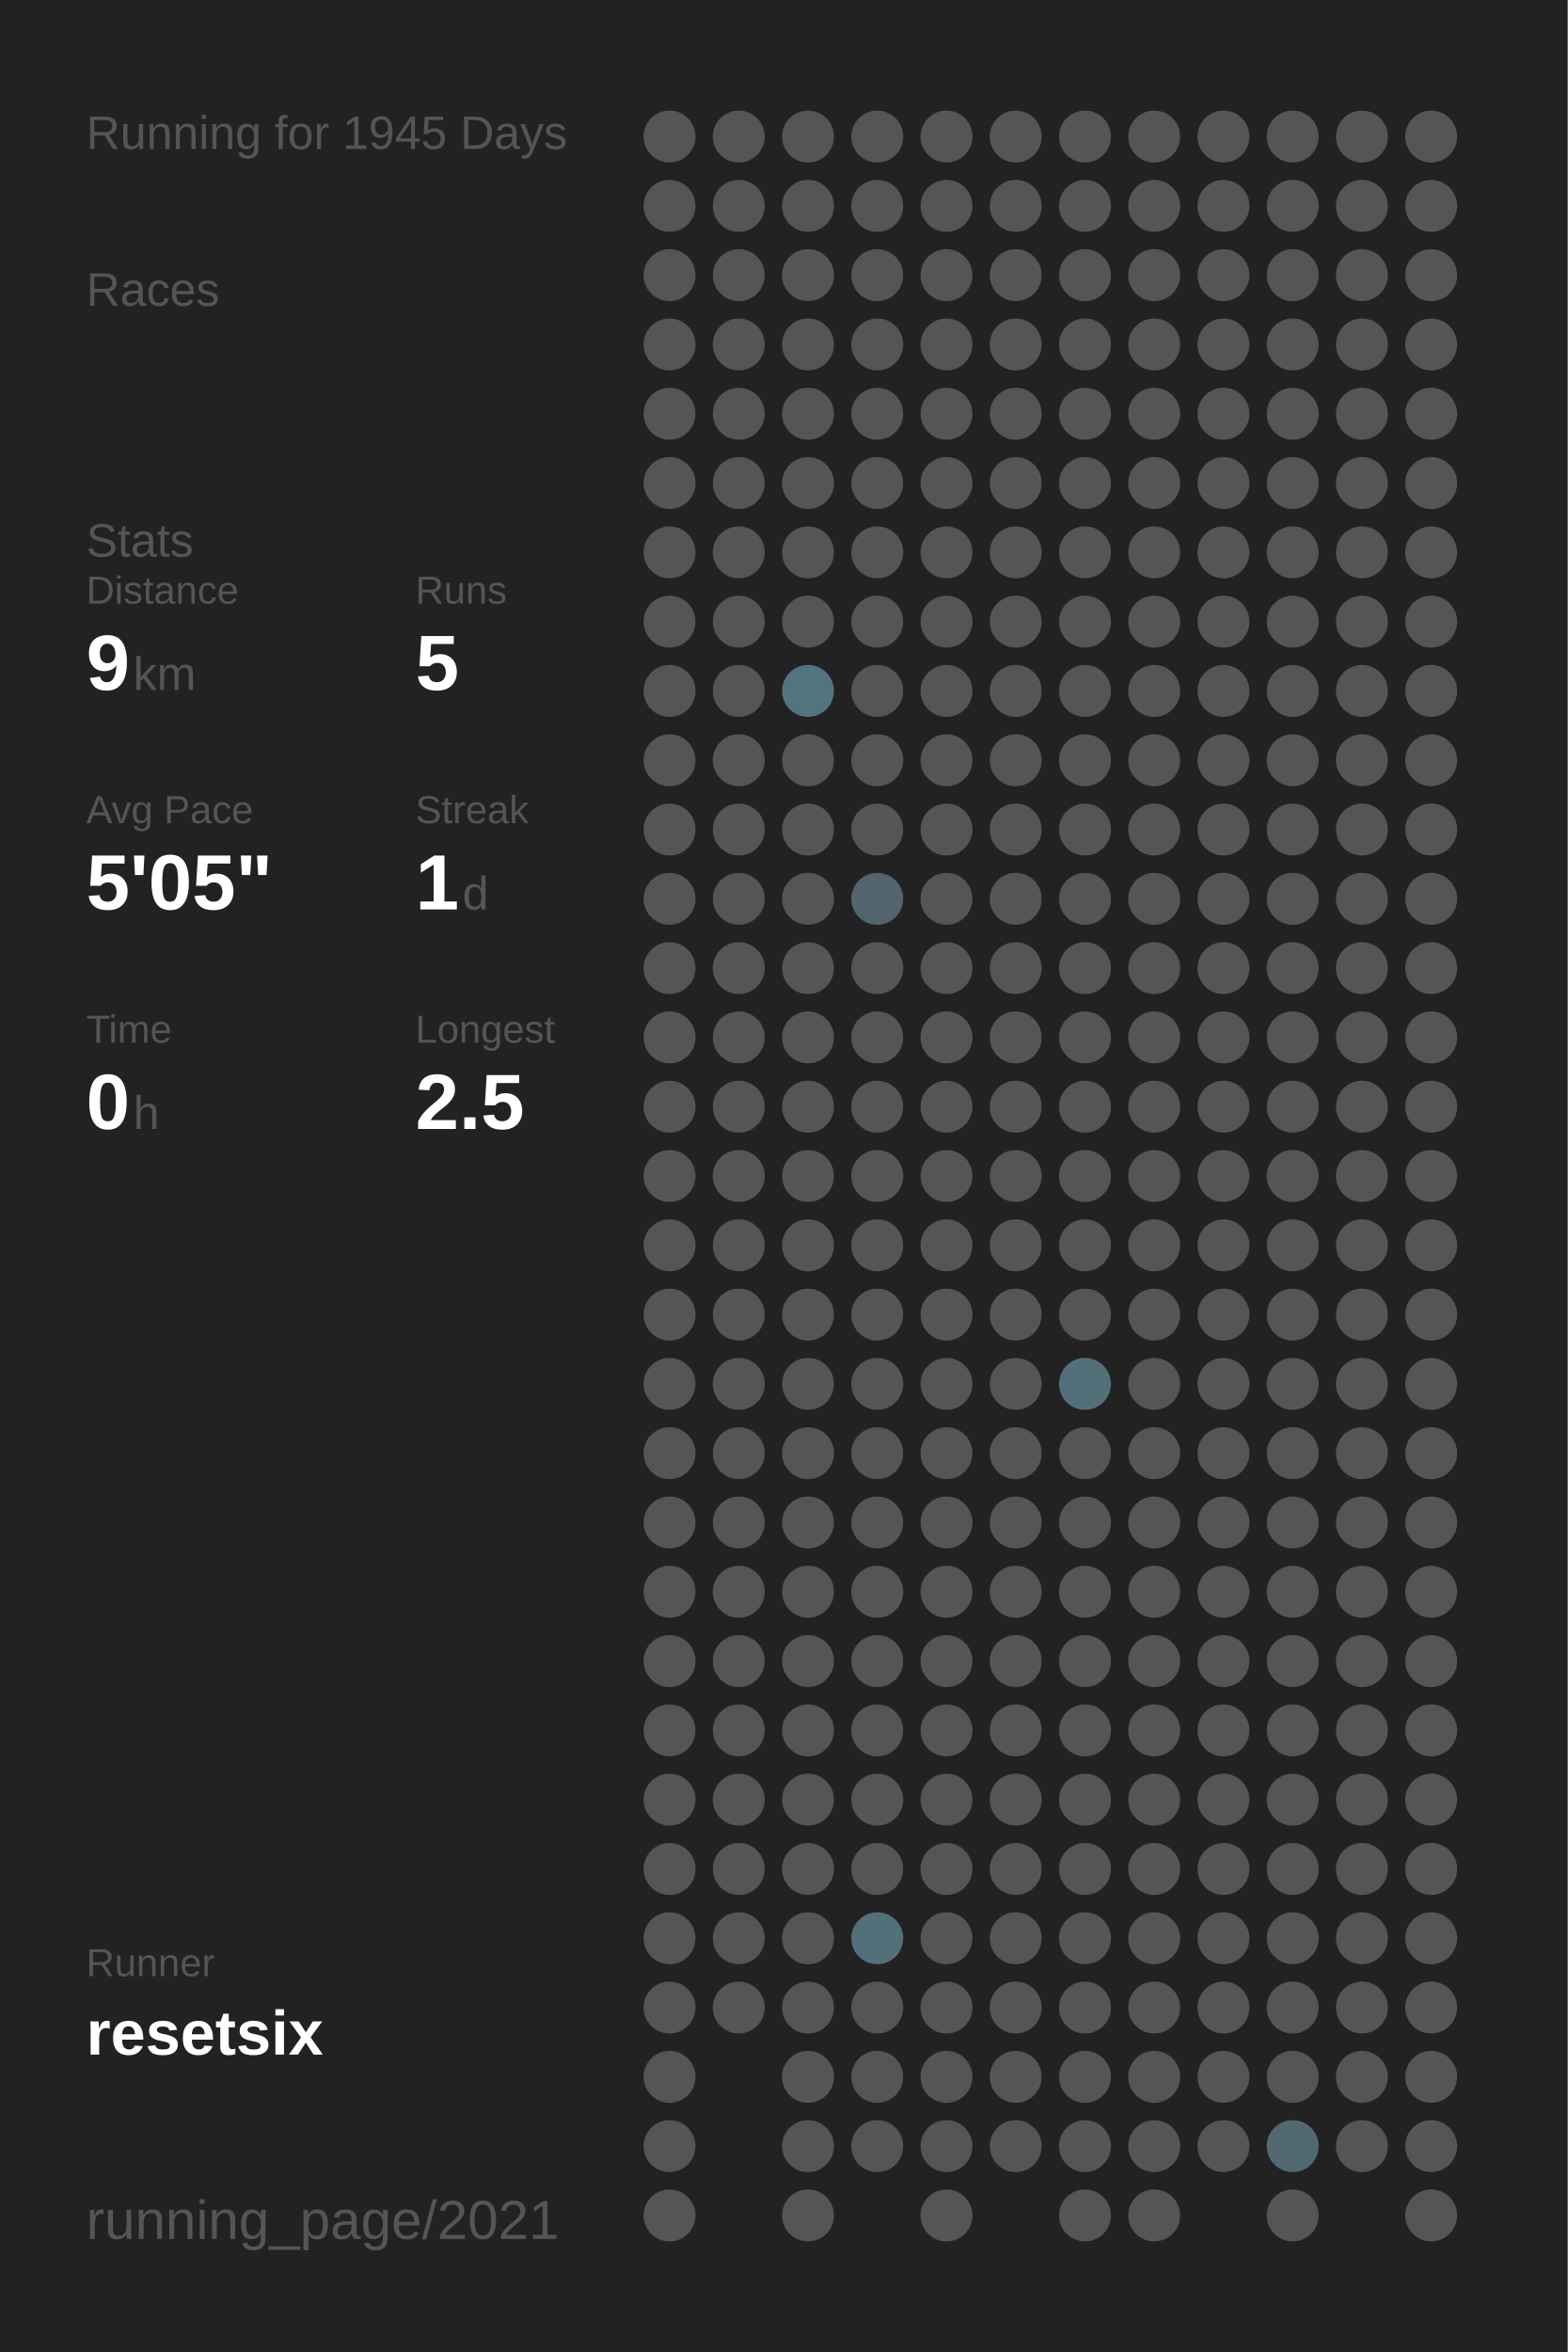
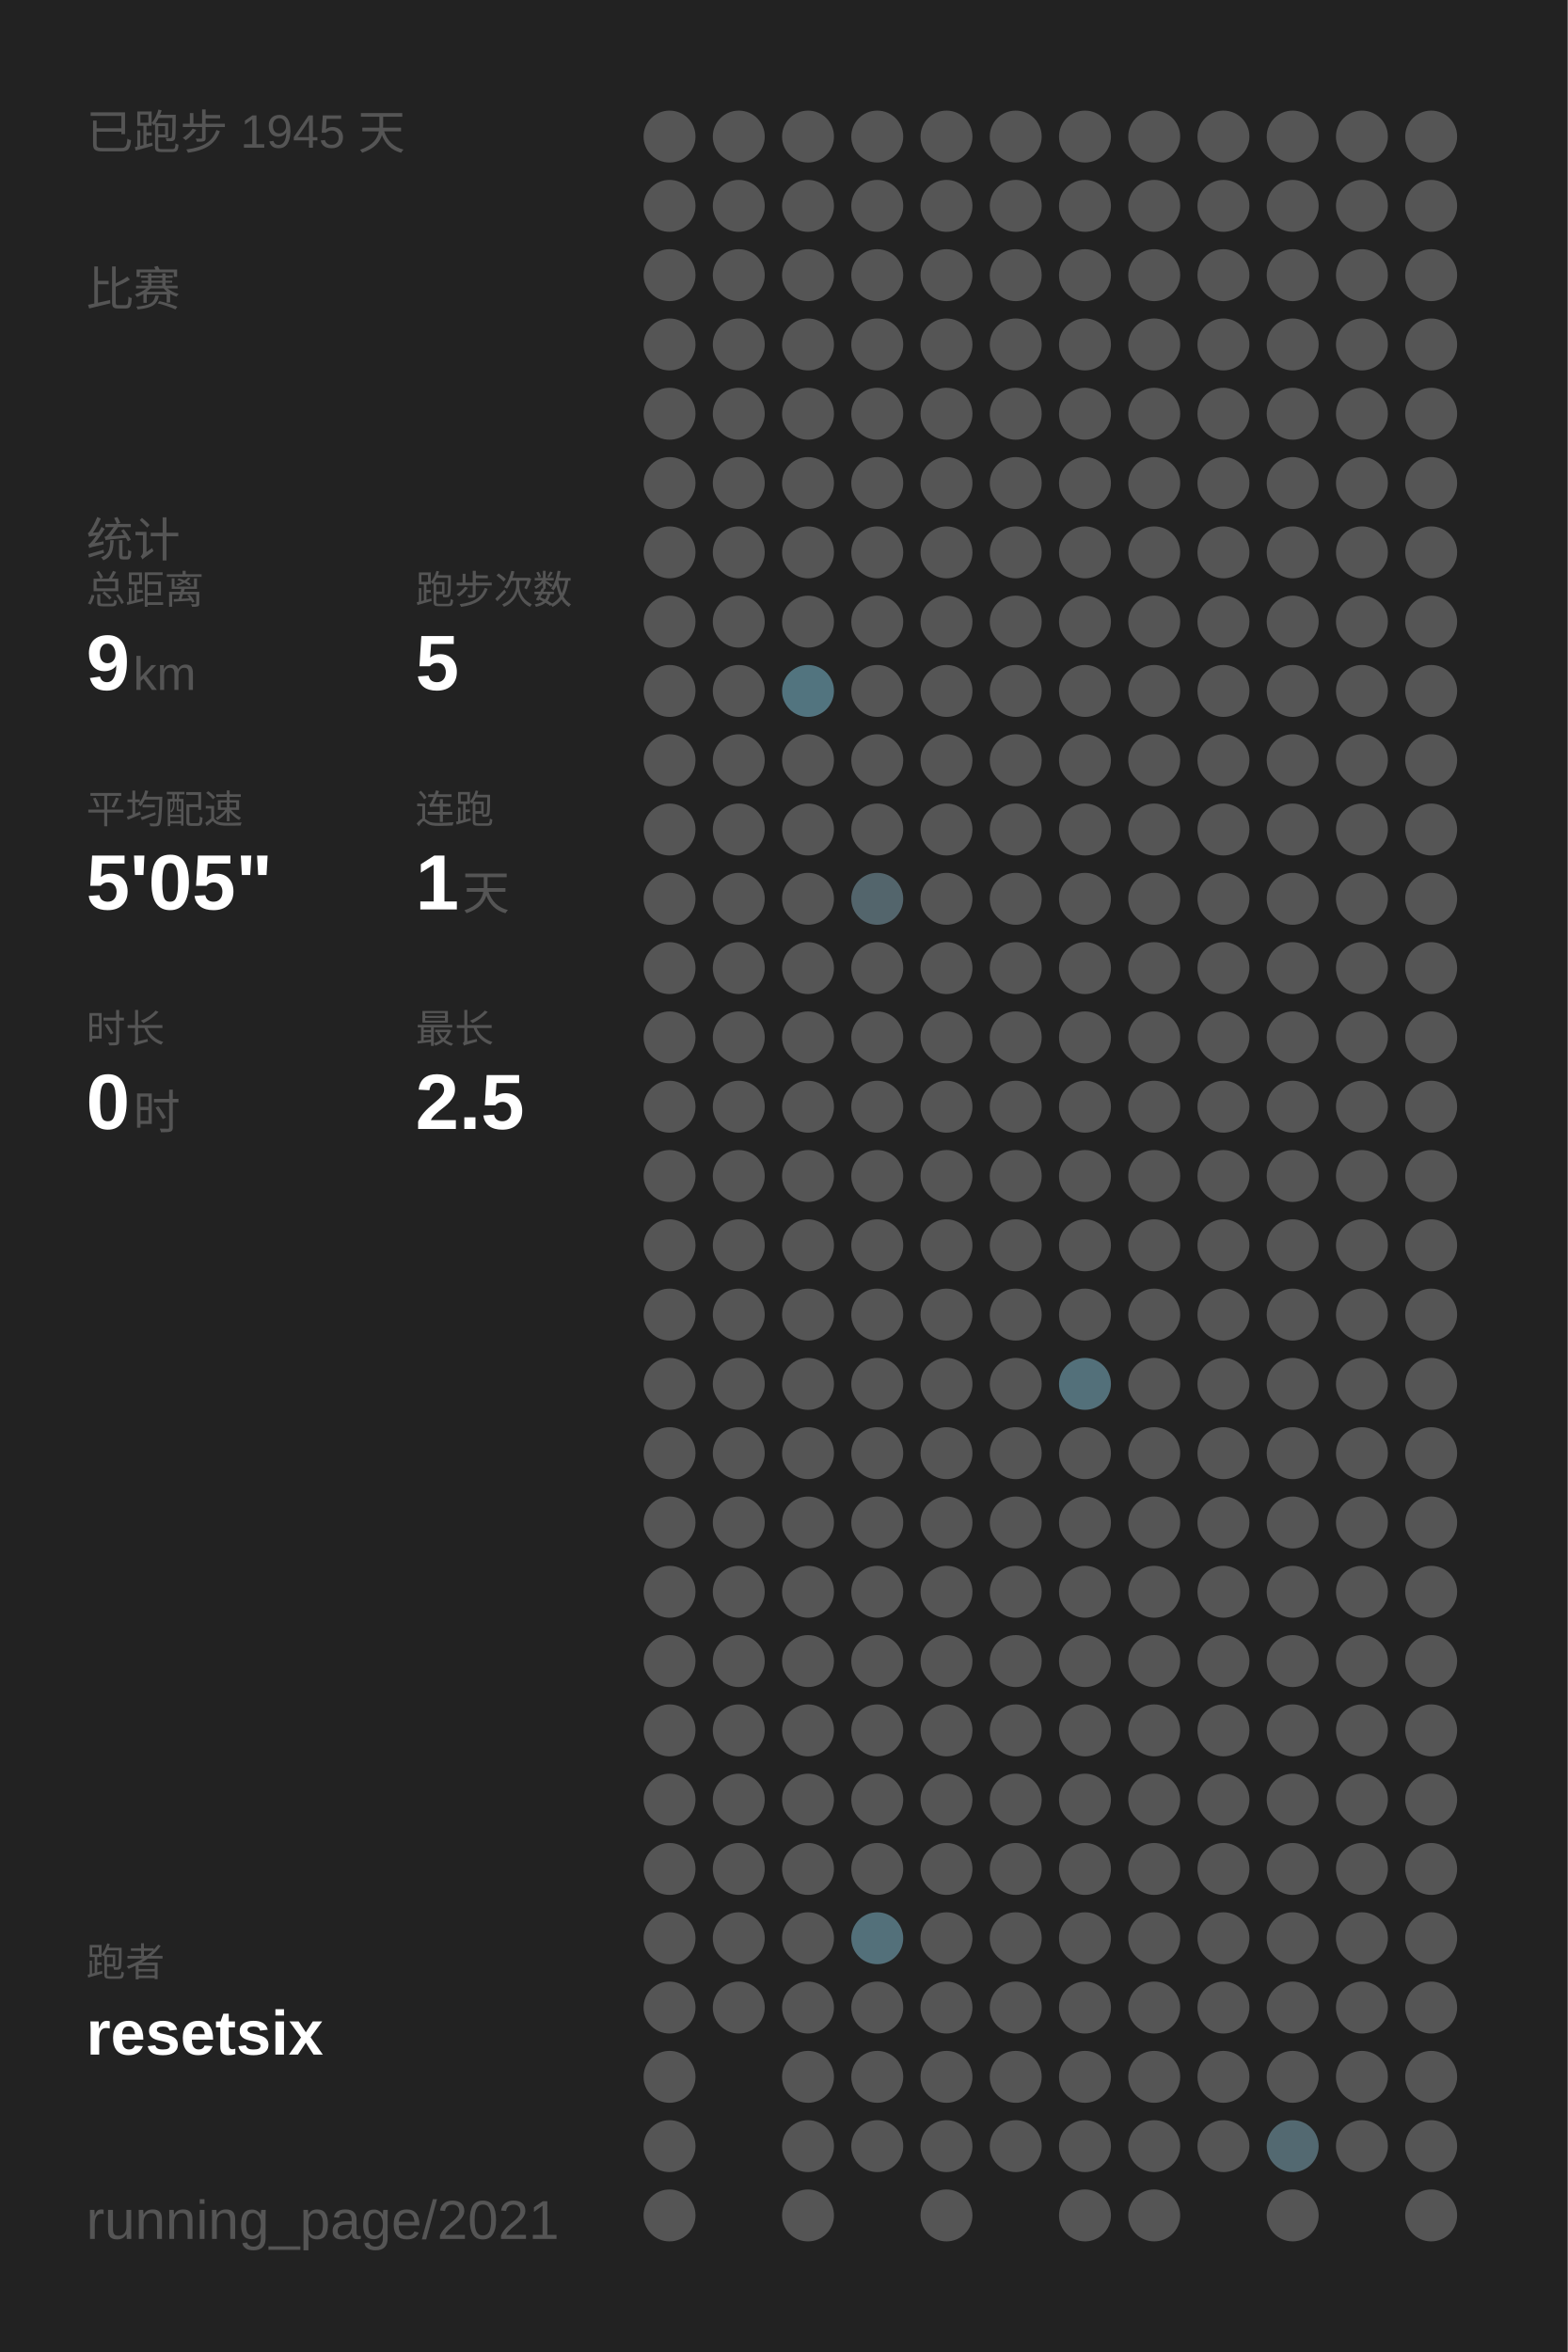
<svg xmlns="http://www.w3.org/2000/svg" baseProfile="full" height="300mm" version="1.1" viewBox="0,0,200,300" width="200mm">
  <defs />
  <rect fill="#222222" height="300" width="200" x="0" y="0" />
-   <text fill="#555555" style="font-size:6px; font-family:Arial;" x="11" y="19">Running for 1945 Days</text>
-   <text fill="#555555" style="font-size:6px; font-family:Arial;" x="11" y="39">Races</text>
-   <text fill="#555555" style="font-size:6px; font-family:Arial;" x="11" y="71">Stats</text>
-   <text fill="#555555" style="font-size:5px; font-family:Arial;" x="11" y="77">Distance</text>
+   <text fill="#555555" style="font-size:6px; font-family:Arial;" x="11" y="19">已跑步 1945 天</text>
+   <text fill="#555555" style="font-size:6px; font-family:Arial;" x="11" y="39">比赛</text>
+   <text fill="#555555" style="font-size:6px; font-family:Arial;" x="11" y="71">统计</text>
+   <text fill="#555555" style="font-size:5px; font-family:Arial;" x="11" y="77">总距离</text>
  <text fill="#FFFFFF" style="font-size:10px; font-family:Arial; font-weight:bold;" x="11" y="88">9</text>
  <text fill="#555555" style="font-size:6px; font-family:Arial;" x="17" y="88">km</text>
-   <text fill="#555555" style="font-size:5px; font-family:Arial;" x="53" y="77">Runs</text>
+   <text fill="#555555" style="font-size:5px; font-family:Arial;" x="53" y="77">跑步次数</text>
  <text fill="#FFFFFF" style="font-size:10px; font-family:Arial; font-weight:bold;" x="53" y="88">5</text>
-   <text fill="#555555" style="font-size:5px; font-family:Arial;" x="11" y="105">Avg Pace</text>
+   <text fill="#555555" style="font-size:5px; font-family:Arial;" x="11" y="105">平均配速</text>
  <text fill="#FFFFFF" style="font-size:10px; font-family:Arial; font-weight:bold;" x="11" y="116">5'05"</text>
-   <text fill="#555555" style="font-size:5px; font-family:Arial;" x="53" y="105">Streak</text>
+   <text fill="#555555" style="font-size:5px; font-family:Arial;" x="53" y="105">连跑</text>
  <text fill="#FFFFFF" style="font-size:10px; font-family:Arial; font-weight:bold;" x="53" y="116">1</text>
-   <text fill="#555555" style="font-size:6px; font-family:Arial;" x="59" y="116">d</text>
-   <text fill="#555555" style="font-size:5px; font-family:Arial;" x="11" y="133">Time</text>
+   <text fill="#555555" style="font-size:6px; font-family:Arial;" x="59" y="116">天</text>
+   <text fill="#555555" style="font-size:5px; font-family:Arial;" x="11" y="133">时长</text>
  <text fill="#FFFFFF" style="font-size:10px; font-family:Arial; font-weight:bold;" x="11" y="144">0</text>
-   <text fill="#555555" style="font-size:6px; font-family:Arial;" x="17" y="144">h</text>
-   <text fill="#555555" style="font-size:5px; font-family:Arial;" x="53" y="133">Longest</text>
+   <text fill="#555555" style="font-size:6px; font-family:Arial;" x="17" y="144">时</text>
+   <text fill="#555555" style="font-size:5px; font-family:Arial;" x="53" y="133">最长</text>
  <text fill="#FFFFFF" style="font-size:10px; font-family:Arial; font-weight:bold;" x="53" y="144">2.5</text>
-   <text fill="#555555" style="font-size:5px; font-family:Arial;" x="11" y="252.065">Runner</text>
+   <text fill="#555555" style="font-size:5px; font-family:Arial;" x="11" y="252.065">跑者</text>
  <text fill="#FFFFFF" style="font-size:8px; font-family:Arial; font-weight:bold;" x="11" y="262.065">resetsix</text>
  <text fill="#555555" style="font-size:7px; font-family:Arial;" x="11" y="285.581">running_page/2021</text>
  <circle cx="85.417" cy="17.419" fill="#555555" r="3.312" />
  <circle cx="85.417" cy="26.258" fill="#555555" r="3.312" />
  <circle cx="85.417" cy="35.097" fill="#555555" r="3.312" />
  <circle cx="85.417" cy="43.935" fill="#555555" r="3.312" />
  <circle cx="85.417" cy="52.774" fill="#555555" r="3.312" />
  <circle cx="85.417" cy="61.613" fill="#555555" r="3.312" />
  <circle cx="85.417" cy="70.452" fill="#555555" r="3.312" />
  <circle cx="85.417" cy="79.29" fill="#555555" r="3.312" />
  <circle cx="85.417" cy="88.129" fill="#555555" r="3.312" />
  <circle cx="85.417" cy="96.968" fill="#555555" r="3.312" />
  <circle cx="85.417" cy="105.806" fill="#555555" r="3.312" />
  <circle cx="85.417" cy="114.645" fill="#555555" r="3.312" />
  <circle cx="85.417" cy="123.484" fill="#555555" r="3.312" />
  <circle cx="85.417" cy="132.323" fill="#555555" r="3.312" />
  <circle cx="85.417" cy="141.161" fill="#555555" r="3.312" />
  <circle cx="85.417" cy="150" fill="#555555" r="3.312" />
  <circle cx="85.417" cy="158.839" fill="#555555" r="3.312" />
  <circle cx="85.417" cy="167.677" fill="#555555" r="3.312" />
  <circle cx="85.417" cy="176.516" fill="#555555" r="3.312" />
  <circle cx="85.417" cy="185.355" fill="#555555" r="3.312" />
  <circle cx="85.417" cy="194.194" fill="#555555" r="3.312" />
  <circle cx="85.417" cy="203.032" fill="#555555" r="3.312" />
  <circle cx="85.417" cy="211.871" fill="#555555" r="3.312" />
  <circle cx="85.417" cy="220.71" fill="#555555" r="3.312" />
  <circle cx="85.417" cy="229.548" fill="#555555" r="3.312" />
  <circle cx="85.417" cy="238.387" fill="#555555" r="3.312" />
  <circle cx="85.417" cy="247.226" fill="#555555" r="3.312" />
  <circle cx="85.417" cy="256.065" fill="#555555" r="3.312" />
  <circle cx="85.417" cy="264.903" fill="#555555" r="3.312" />
  <circle cx="85.417" cy="273.742" fill="#555555" r="3.312" />
  <circle cx="85.417" cy="282.581" fill="#555555" r="3.312" />
  <circle cx="94.25" cy="17.419" fill="#555555" r="3.312" />
  <circle cx="94.25" cy="26.258" fill="#555555" r="3.312" />
  <circle cx="94.25" cy="35.097" fill="#555555" r="3.312" />
  <circle cx="94.25" cy="43.935" fill="#555555" r="3.312" />
  <circle cx="94.25" cy="52.774" fill="#555555" r="3.312" />
  <circle cx="94.25" cy="61.613" fill="#555555" r="3.312" />
  <circle cx="94.25" cy="70.452" fill="#555555" r="3.312" />
  <circle cx="94.25" cy="79.29" fill="#555555" r="3.312" />
  <circle cx="94.25" cy="88.129" fill="#555555" r="3.312" />
  <circle cx="94.25" cy="96.968" fill="#555555" r="3.312" />
  <circle cx="94.25" cy="105.806" fill="#555555" r="3.312" />
  <circle cx="94.25" cy="114.645" fill="#555555" r="3.312" />
  <circle cx="94.25" cy="123.484" fill="#555555" r="3.312" />
  <circle cx="94.25" cy="132.323" fill="#555555" r="3.312" />
  <circle cx="94.25" cy="141.161" fill="#555555" r="3.312" />
  <circle cx="94.25" cy="150" fill="#555555" r="3.312" />
  <circle cx="94.25" cy="158.839" fill="#555555" r="3.312" />
  <circle cx="94.25" cy="167.677" fill="#555555" r="3.312" />
  <circle cx="94.25" cy="176.516" fill="#555555" r="3.312" />
  <circle cx="94.25" cy="185.355" fill="#555555" r="3.312" />
  <circle cx="94.25" cy="194.194" fill="#555555" r="3.312" />
  <circle cx="94.25" cy="203.032" fill="#555555" r="3.312" />
  <circle cx="94.25" cy="211.871" fill="#555555" r="3.312" />
  <circle cx="94.25" cy="220.71" fill="#555555" r="3.312" />
  <circle cx="94.25" cy="229.548" fill="#555555" r="3.312" />
  <circle cx="94.25" cy="238.387" fill="#555555" r="3.312" />
  <circle cx="94.25" cy="247.226" fill="#555555" r="3.312" />
  <circle cx="94.25" cy="256.065" fill="#555555" r="3.312" />
  <circle cx="103.083" cy="17.419" fill="#555555" r="3.312" />
  <circle cx="103.083" cy="26.258" fill="#555555" r="3.312" />
  <circle cx="103.083" cy="35.097" fill="#555555" r="3.312" />
  <circle cx="103.083" cy="43.935" fill="#555555" r="3.312" />
  <circle cx="103.083" cy="52.774" fill="#555555" r="3.312" />
  <circle cx="103.083" cy="61.613" fill="#555555" r="3.312" />
  <circle cx="103.083" cy="70.452" fill="#555555" r="3.312" />
  <circle cx="103.083" cy="79.29" fill="#555555" r="3.312" />
  <circle cx="103.083" cy="88.129" fill="#52747f" r="3.312" />
  <circle cx="103.083" cy="96.968" fill="#555555" r="3.312" />
  <circle cx="103.083" cy="105.806" fill="#555555" r="3.312" />
  <circle cx="103.083" cy="114.645" fill="#555555" r="3.312" />
  <circle cx="103.083" cy="123.484" fill="#555555" r="3.312" />
  <circle cx="103.083" cy="132.323" fill="#555555" r="3.312" />
  <circle cx="103.083" cy="141.161" fill="#555555" r="3.312" />
  <circle cx="103.083" cy="150" fill="#555555" r="3.312" />
  <circle cx="103.083" cy="158.839" fill="#555555" r="3.312" />
  <circle cx="103.083" cy="167.677" fill="#555555" r="3.312" />
  <circle cx="103.083" cy="176.516" fill="#555555" r="3.312" />
  <circle cx="103.083" cy="185.355" fill="#555555" r="3.312" />
  <circle cx="103.083" cy="194.194" fill="#555555" r="3.312" />
  <circle cx="103.083" cy="203.032" fill="#555555" r="3.312" />
  <circle cx="103.083" cy="211.871" fill="#555555" r="3.312" />
  <circle cx="103.083" cy="220.71" fill="#555555" r="3.312" />
  <circle cx="103.083" cy="229.548" fill="#555555" r="3.312" />
  <circle cx="103.083" cy="238.387" fill="#555555" r="3.312" />
  <circle cx="103.083" cy="247.226" fill="#555555" r="3.312" />
  <circle cx="103.083" cy="256.065" fill="#555555" r="3.312" />
  <circle cx="103.083" cy="264.903" fill="#555555" r="3.312" />
  <circle cx="103.083" cy="273.742" fill="#555555" r="3.312" />
  <circle cx="103.083" cy="282.581" fill="#555555" r="3.312" />
  <circle cx="111.917" cy="17.419" fill="#555555" r="3.312" />
  <circle cx="111.917" cy="26.258" fill="#555555" r="3.312" />
  <circle cx="111.917" cy="35.097" fill="#555555" r="3.312" />
  <circle cx="111.917" cy="43.935" fill="#555555" r="3.312" />
  <circle cx="111.917" cy="52.774" fill="#555555" r="3.312" />
  <circle cx="111.917" cy="61.613" fill="#555555" r="3.312" />
  <circle cx="111.917" cy="70.452" fill="#555555" r="3.312" />
  <circle cx="111.917" cy="79.29" fill="#555555" r="3.312" />
  <circle cx="111.917" cy="88.129" fill="#555555" r="3.312" />
  <circle cx="111.917" cy="96.968" fill="#555555" r="3.312" />
  <circle cx="111.917" cy="105.806" fill="#555555" r="3.312" />
  <circle cx="111.917" cy="114.645" fill="#53656c" r="3.312" />
  <circle cx="111.917" cy="123.484" fill="#555555" r="3.312" />
  <circle cx="111.917" cy="132.323" fill="#555555" r="3.312" />
  <circle cx="111.917" cy="141.161" fill="#555555" r="3.312" />
  <circle cx="111.917" cy="150" fill="#555555" r="3.312" />
  <circle cx="111.917" cy="158.839" fill="#555555" r="3.312" />
  <circle cx="111.917" cy="167.677" fill="#555555" r="3.312" />
  <circle cx="111.917" cy="176.516" fill="#555555" r="3.312" />
  <circle cx="111.917" cy="185.355" fill="#555555" r="3.312" />
  <circle cx="111.917" cy="194.194" fill="#555555" r="3.312" />
  <circle cx="111.917" cy="203.032" fill="#555555" r="3.312" />
  <circle cx="111.917" cy="211.871" fill="#555555" r="3.312" />
  <circle cx="111.917" cy="220.71" fill="#555555" r="3.312" />
  <circle cx="111.917" cy="229.548" fill="#555555" r="3.312" />
  <circle cx="111.917" cy="238.387" fill="#555555" r="3.312" />
  <circle cx="111.917" cy="247.226" fill="#53707a" r="3.312" />
  <circle cx="111.917" cy="256.065" fill="#555555" r="3.312" />
  <circle cx="111.917" cy="264.903" fill="#555555" r="3.312" />
  <circle cx="111.917" cy="273.742" fill="#555555" r="3.312" />
  <circle cx="120.75" cy="17.419" fill="#555555" r="3.312" />
  <circle cx="120.75" cy="26.258" fill="#555555" r="3.312" />
  <circle cx="120.75" cy="35.097" fill="#555555" r="3.312" />
  <circle cx="120.75" cy="43.935" fill="#555555" r="3.312" />
  <circle cx="120.75" cy="52.774" fill="#555555" r="3.312" />
  <circle cx="120.75" cy="61.613" fill="#555555" r="3.312" />
  <circle cx="120.75" cy="70.452" fill="#555555" r="3.312" />
  <circle cx="120.75" cy="79.29" fill="#555555" r="3.312" />
  <circle cx="120.75" cy="88.129" fill="#555555" r="3.312" />
  <circle cx="120.75" cy="96.968" fill="#555555" r="3.312" />
  <circle cx="120.75" cy="105.806" fill="#555555" r="3.312" />
  <circle cx="120.75" cy="114.645" fill="#555555" r="3.312" />
  <circle cx="120.75" cy="123.484" fill="#555555" r="3.312" />
  <circle cx="120.75" cy="132.323" fill="#555555" r="3.312" />
  <circle cx="120.75" cy="141.161" fill="#555555" r="3.312" />
  <circle cx="120.75" cy="150" fill="#555555" r="3.312" />
  <circle cx="120.75" cy="158.839" fill="#555555" r="3.312" />
  <circle cx="120.75" cy="167.677" fill="#555555" r="3.312" />
  <circle cx="120.75" cy="176.516" fill="#555555" r="3.312" />
  <circle cx="120.75" cy="185.355" fill="#555555" r="3.312" />
  <circle cx="120.75" cy="194.194" fill="#555555" r="3.312" />
  <circle cx="120.75" cy="203.032" fill="#555555" r="3.312" />
  <circle cx="120.75" cy="211.871" fill="#555555" r="3.312" />
  <circle cx="120.75" cy="220.71" fill="#555555" r="3.312" />
  <circle cx="120.75" cy="229.548" fill="#555555" r="3.312" />
  <circle cx="120.75" cy="238.387" fill="#555555" r="3.312" />
  <circle cx="120.75" cy="247.226" fill="#555555" r="3.312" />
  <circle cx="120.75" cy="256.065" fill="#555555" r="3.312" />
  <circle cx="120.75" cy="264.903" fill="#555555" r="3.312" />
  <circle cx="120.75" cy="273.742" fill="#555555" r="3.312" />
  <circle cx="120.75" cy="282.581" fill="#555555" r="3.312" />
  <circle cx="129.583" cy="17.419" fill="#555555" r="3.312" />
  <circle cx="129.583" cy="26.258" fill="#555555" r="3.312" />
  <circle cx="129.583" cy="35.097" fill="#555555" r="3.312" />
  <circle cx="129.583" cy="43.935" fill="#555555" r="3.312" />
  <circle cx="129.583" cy="52.774" fill="#555555" r="3.312" />
  <circle cx="129.583" cy="61.613" fill="#555555" r="3.312" />
  <circle cx="129.583" cy="70.452" fill="#555555" r="3.312" />
  <circle cx="129.583" cy="79.29" fill="#555555" r="3.312" />
  <circle cx="129.583" cy="88.129" fill="#555555" r="3.312" />
  <circle cx="129.583" cy="96.968" fill="#555555" r="3.312" />
  <circle cx="129.583" cy="105.806" fill="#555555" r="3.312" />
  <circle cx="129.583" cy="114.645" fill="#555555" r="3.312" />
  <circle cx="129.583" cy="123.484" fill="#555555" r="3.312" />
  <circle cx="129.583" cy="132.323" fill="#555555" r="3.312" />
  <circle cx="129.583" cy="141.161" fill="#555555" r="3.312" />
  <circle cx="129.583" cy="150" fill="#555555" r="3.312" />
  <circle cx="129.583" cy="158.839" fill="#555555" r="3.312" />
  <circle cx="129.583" cy="167.677" fill="#555555" r="3.312" />
  <circle cx="129.583" cy="176.516" fill="#555555" r="3.312" />
  <circle cx="129.583" cy="185.355" fill="#555555" r="3.312" />
  <circle cx="129.583" cy="194.194" fill="#555555" r="3.312" />
  <circle cx="129.583" cy="203.032" fill="#555555" r="3.312" />
  <circle cx="129.583" cy="211.871" fill="#555555" r="3.312" />
  <circle cx="129.583" cy="220.71" fill="#555555" r="3.312" />
  <circle cx="129.583" cy="229.548" fill="#555555" r="3.312" />
  <circle cx="129.583" cy="238.387" fill="#555555" r="3.312" />
  <circle cx="129.583" cy="247.226" fill="#555555" r="3.312" />
  <circle cx="129.583" cy="256.065" fill="#555555" r="3.312" />
  <circle cx="129.583" cy="264.903" fill="#555555" r="3.312" />
  <circle cx="129.583" cy="273.742" fill="#555555" r="3.312" />
  <circle cx="138.417" cy="17.419" fill="#555555" r="3.312" />
  <circle cx="138.417" cy="26.258" fill="#555555" r="3.312" />
  <circle cx="138.417" cy="35.097" fill="#555555" r="3.312" />
  <circle cx="138.417" cy="43.935" fill="#555555" r="3.312" />
  <circle cx="138.417" cy="52.774" fill="#555555" r="3.312" />
  <circle cx="138.417" cy="61.613" fill="#555555" r="3.312" />
  <circle cx="138.417" cy="70.452" fill="#555555" r="3.312" />
  <circle cx="138.417" cy="79.29" fill="#555555" r="3.312" />
  <circle cx="138.417" cy="88.129" fill="#555555" r="3.312" />
  <circle cx="138.417" cy="96.968" fill="#555555" r="3.312" />
  <circle cx="138.417" cy="105.806" fill="#555555" r="3.312" />
  <circle cx="138.417" cy="114.645" fill="#555555" r="3.312" />
  <circle cx="138.417" cy="123.484" fill="#555555" r="3.312" />
  <circle cx="138.417" cy="132.323" fill="#555555" r="3.312" />
  <circle cx="138.417" cy="141.161" fill="#555555" r="3.312" />
  <circle cx="138.417" cy="150" fill="#555555" r="3.312" />
  <circle cx="138.417" cy="158.839" fill="#555555" r="3.312" />
  <circle cx="138.417" cy="167.677" fill="#555555" r="3.312" />
  <circle cx="138.417" cy="176.516" fill="#53707a" r="3.312" />
  <circle cx="138.417" cy="185.355" fill="#555555" r="3.312" />
  <circle cx="138.417" cy="194.194" fill="#555555" r="3.312" />
  <circle cx="138.417" cy="203.032" fill="#555555" r="3.312" />
  <circle cx="138.417" cy="211.871" fill="#555555" r="3.312" />
  <circle cx="138.417" cy="220.71" fill="#555555" r="3.312" />
  <circle cx="138.417" cy="229.548" fill="#555555" r="3.312" />
  <circle cx="138.417" cy="238.387" fill="#555555" r="3.312" />
  <circle cx="138.417" cy="247.226" fill="#555555" r="3.312" />
  <circle cx="138.417" cy="256.065" fill="#555555" r="3.312" />
  <circle cx="138.417" cy="264.903" fill="#555555" r="3.312" />
  <circle cx="138.417" cy="273.742" fill="#555555" r="3.312" />
  <circle cx="138.417" cy="282.581" fill="#555555" r="3.312" />
  <circle cx="147.25" cy="17.419" fill="#555555" r="3.312" />
  <circle cx="147.25" cy="26.258" fill="#555555" r="3.312" />
  <circle cx="147.25" cy="35.097" fill="#555555" r="3.312" />
  <circle cx="147.25" cy="43.935" fill="#555555" r="3.312" />
  <circle cx="147.25" cy="52.774" fill="#555555" r="3.312" />
  <circle cx="147.25" cy="61.613" fill="#555555" r="3.312" />
  <circle cx="147.25" cy="70.452" fill="#555555" r="3.312" />
  <circle cx="147.25" cy="79.29" fill="#555555" r="3.312" />
  <circle cx="147.25" cy="88.129" fill="#555555" r="3.312" />
  <circle cx="147.25" cy="96.968" fill="#555555" r="3.312" />
  <circle cx="147.25" cy="105.806" fill="#555555" r="3.312" />
  <circle cx="147.25" cy="114.645" fill="#555555" r="3.312" />
  <circle cx="147.25" cy="123.484" fill="#555555" r="3.312" />
  <circle cx="147.25" cy="132.323" fill="#555555" r="3.312" />
  <circle cx="147.25" cy="141.161" fill="#555555" r="3.312" />
  <circle cx="147.25" cy="150" fill="#555555" r="3.312" />
  <circle cx="147.25" cy="158.839" fill="#555555" r="3.312" />
  <circle cx="147.25" cy="167.677" fill="#555555" r="3.312" />
  <circle cx="147.25" cy="176.516" fill="#555555" r="3.312" />
  <circle cx="147.25" cy="185.355" fill="#555555" r="3.312" />
  <circle cx="147.25" cy="194.194" fill="#555555" r="3.312" />
  <circle cx="147.25" cy="203.032" fill="#555555" r="3.312" />
  <circle cx="147.25" cy="211.871" fill="#555555" r="3.312" />
  <circle cx="147.25" cy="220.71" fill="#555555" r="3.312" />
  <circle cx="147.25" cy="229.548" fill="#555555" r="3.312" />
  <circle cx="147.25" cy="238.387" fill="#555555" r="3.312" />
  <circle cx="147.25" cy="247.226" fill="#555555" r="3.312" />
  <circle cx="147.25" cy="256.065" fill="#555555" r="3.312" />
  <circle cx="147.25" cy="264.903" fill="#555555" r="3.312" />
  <circle cx="147.25" cy="273.742" fill="#555555" r="3.312" />
  <circle cx="147.25" cy="282.581" fill="#555555" r="3.312" />
  <circle cx="156.083" cy="17.419" fill="#555555" r="3.312" />
  <circle cx="156.083" cy="26.258" fill="#555555" r="3.312" />
  <circle cx="156.083" cy="35.097" fill="#555555" r="3.312" />
  <circle cx="156.083" cy="43.935" fill="#555555" r="3.312" />
  <circle cx="156.083" cy="52.774" fill="#555555" r="3.312" />
  <circle cx="156.083" cy="61.613" fill="#555555" r="3.312" />
  <circle cx="156.083" cy="70.452" fill="#555555" r="3.312" />
  <circle cx="156.083" cy="79.29" fill="#555555" r="3.312" />
  <circle cx="156.083" cy="88.129" fill="#555555" r="3.312" />
  <circle cx="156.083" cy="96.968" fill="#555555" r="3.312" />
  <circle cx="156.083" cy="105.806" fill="#555555" r="3.312" />
  <circle cx="156.083" cy="114.645" fill="#555555" r="3.312" />
  <circle cx="156.083" cy="123.484" fill="#555555" r="3.312" />
  <circle cx="156.083" cy="132.323" fill="#555555" r="3.312" />
  <circle cx="156.083" cy="141.161" fill="#555555" r="3.312" />
  <circle cx="156.083" cy="150" fill="#555555" r="3.312" />
  <circle cx="156.083" cy="158.839" fill="#555555" r="3.312" />
  <circle cx="156.083" cy="167.677" fill="#555555" r="3.312" />
  <circle cx="156.083" cy="176.516" fill="#555555" r="3.312" />
  <circle cx="156.083" cy="185.355" fill="#555555" r="3.312" />
  <circle cx="156.083" cy="194.194" fill="#555555" r="3.312" />
  <circle cx="156.083" cy="203.032" fill="#555555" r="3.312" />
  <circle cx="156.083" cy="211.871" fill="#555555" r="3.312" />
  <circle cx="156.083" cy="220.71" fill="#555555" r="3.312" />
  <circle cx="156.083" cy="229.548" fill="#555555" r="3.312" />
  <circle cx="156.083" cy="238.387" fill="#555555" r="3.312" />
  <circle cx="156.083" cy="247.226" fill="#555555" r="3.312" />
  <circle cx="156.083" cy="256.065" fill="#555555" r="3.312" />
  <circle cx="156.083" cy="264.903" fill="#555555" r="3.312" />
  <circle cx="156.083" cy="273.742" fill="#555555" r="3.312" />
  <circle cx="164.917" cy="17.419" fill="#555555" r="3.312" />
  <circle cx="164.917" cy="26.258" fill="#555555" r="3.312" />
  <circle cx="164.917" cy="35.097" fill="#555555" r="3.312" />
  <circle cx="164.917" cy="43.935" fill="#555555" r="3.312" />
  <circle cx="164.917" cy="52.774" fill="#555555" r="3.312" />
  <circle cx="164.917" cy="61.613" fill="#555555" r="3.312" />
  <circle cx="164.917" cy="70.452" fill="#555555" r="3.312" />
  <circle cx="164.917" cy="79.29" fill="#555555" r="3.312" />
  <circle cx="164.917" cy="88.129" fill="#555555" r="3.312" />
  <circle cx="164.917" cy="96.968" fill="#555555" r="3.312" />
  <circle cx="164.917" cy="105.806" fill="#555555" r="3.312" />
  <circle cx="164.917" cy="114.645" fill="#555555" r="3.312" />
  <circle cx="164.917" cy="123.484" fill="#555555" r="3.312" />
  <circle cx="164.917" cy="132.323" fill="#555555" r="3.312" />
  <circle cx="164.917" cy="141.161" fill="#555555" r="3.312" />
  <circle cx="164.917" cy="150" fill="#555555" r="3.312" />
  <circle cx="164.917" cy="158.839" fill="#555555" r="3.312" />
  <circle cx="164.917" cy="167.677" fill="#555555" r="3.312" />
  <circle cx="164.917" cy="176.516" fill="#555555" r="3.312" />
  <circle cx="164.917" cy="185.355" fill="#555555" r="3.312" />
  <circle cx="164.917" cy="194.194" fill="#555555" r="3.312" />
  <circle cx="164.917" cy="203.032" fill="#555555" r="3.312" />
  <circle cx="164.917" cy="211.871" fill="#555555" r="3.312" />
  <circle cx="164.917" cy="220.71" fill="#555555" r="3.312" />
  <circle cx="164.917" cy="229.548" fill="#555555" r="3.312" />
  <circle cx="164.917" cy="238.387" fill="#555555" r="3.312" />
  <circle cx="164.917" cy="247.226" fill="#555555" r="3.312" />
  <circle cx="164.917" cy="256.065" fill="#555555" r="3.312" />
  <circle cx="164.917" cy="264.903" fill="#555555" r="3.312" />
  <circle cx="164.917" cy="273.742" fill="#536971" r="3.312" />
  <circle cx="164.917" cy="282.581" fill="#555555" r="3.312" />
  <circle cx="173.75" cy="17.419" fill="#555555" r="3.312" />
  <circle cx="173.75" cy="26.258" fill="#555555" r="3.312" />
  <circle cx="173.75" cy="35.097" fill="#555555" r="3.312" />
  <circle cx="173.75" cy="43.935" fill="#555555" r="3.312" />
  <circle cx="173.75" cy="52.774" fill="#555555" r="3.312" />
  <circle cx="173.75" cy="61.613" fill="#555555" r="3.312" />
  <circle cx="173.75" cy="70.452" fill="#555555" r="3.312" />
  <circle cx="173.75" cy="79.29" fill="#555555" r="3.312" />
  <circle cx="173.75" cy="88.129" fill="#555555" r="3.312" />
  <circle cx="173.75" cy="96.968" fill="#555555" r="3.312" />
  <circle cx="173.75" cy="105.806" fill="#555555" r="3.312" />
  <circle cx="173.75" cy="114.645" fill="#555555" r="3.312" />
  <circle cx="173.75" cy="123.484" fill="#555555" r="3.312" />
  <circle cx="173.75" cy="132.323" fill="#555555" r="3.312" />
  <circle cx="173.75" cy="141.161" fill="#555555" r="3.312" />
  <circle cx="173.75" cy="150" fill="#555555" r="3.312" />
  <circle cx="173.75" cy="158.839" fill="#555555" r="3.312" />
  <circle cx="173.75" cy="167.677" fill="#555555" r="3.312" />
  <circle cx="173.75" cy="176.516" fill="#555555" r="3.312" />
  <circle cx="173.75" cy="185.355" fill="#555555" r="3.312" />
  <circle cx="173.75" cy="194.194" fill="#555555" r="3.312" />
  <circle cx="173.75" cy="203.032" fill="#555555" r="3.312" />
  <circle cx="173.75" cy="211.871" fill="#555555" r="3.312" />
  <circle cx="173.75" cy="220.71" fill="#555555" r="3.312" />
  <circle cx="173.75" cy="229.548" fill="#555555" r="3.312" />
  <circle cx="173.75" cy="238.387" fill="#555555" r="3.312" />
  <circle cx="173.75" cy="247.226" fill="#555555" r="3.312" />
  <circle cx="173.75" cy="256.065" fill="#555555" r="3.312" />
  <circle cx="173.75" cy="264.903" fill="#555555" r="3.312" />
  <circle cx="173.75" cy="273.742" fill="#555555" r="3.312" />
  <circle cx="182.583" cy="17.419" fill="#555555" r="3.312" />
  <circle cx="182.583" cy="26.258" fill="#555555" r="3.312" />
  <circle cx="182.583" cy="35.097" fill="#555555" r="3.312" />
  <circle cx="182.583" cy="43.935" fill="#555555" r="3.312" />
  <circle cx="182.583" cy="52.774" fill="#555555" r="3.312" />
  <circle cx="182.583" cy="61.613" fill="#555555" r="3.312" />
  <circle cx="182.583" cy="70.452" fill="#555555" r="3.312" />
  <circle cx="182.583" cy="79.29" fill="#555555" r="3.312" />
  <circle cx="182.583" cy="88.129" fill="#555555" r="3.312" />
  <circle cx="182.583" cy="96.968" fill="#555555" r="3.312" />
  <circle cx="182.583" cy="105.806" fill="#555555" r="3.312" />
  <circle cx="182.583" cy="114.645" fill="#555555" r="3.312" />
  <circle cx="182.583" cy="123.484" fill="#555555" r="3.312" />
  <circle cx="182.583" cy="132.323" fill="#555555" r="3.312" />
  <circle cx="182.583" cy="141.161" fill="#555555" r="3.312" />
  <circle cx="182.583" cy="150" fill="#555555" r="3.312" />
  <circle cx="182.583" cy="158.839" fill="#555555" r="3.312" />
  <circle cx="182.583" cy="167.677" fill="#555555" r="3.312" />
  <circle cx="182.583" cy="176.516" fill="#555555" r="3.312" />
  <circle cx="182.583" cy="185.355" fill="#555555" r="3.312" />
  <circle cx="182.583" cy="194.194" fill="#555555" r="3.312" />
  <circle cx="182.583" cy="203.032" fill="#555555" r="3.312" />
  <circle cx="182.583" cy="211.871" fill="#555555" r="3.312" />
  <circle cx="182.583" cy="220.71" fill="#555555" r="3.312" />
  <circle cx="182.583" cy="229.548" fill="#555555" r="3.312" />
  <circle cx="182.583" cy="238.387" fill="#555555" r="3.312" />
  <circle cx="182.583" cy="247.226" fill="#555555" r="3.312" />
  <circle cx="182.583" cy="256.065" fill="#555555" r="3.312" />
  <circle cx="182.583" cy="264.903" fill="#555555" r="3.312" />
  <circle cx="182.583" cy="273.742" fill="#555555" r="3.312" />
  <circle cx="182.583" cy="282.581" fill="#555555" r="3.312" />
</svg>
